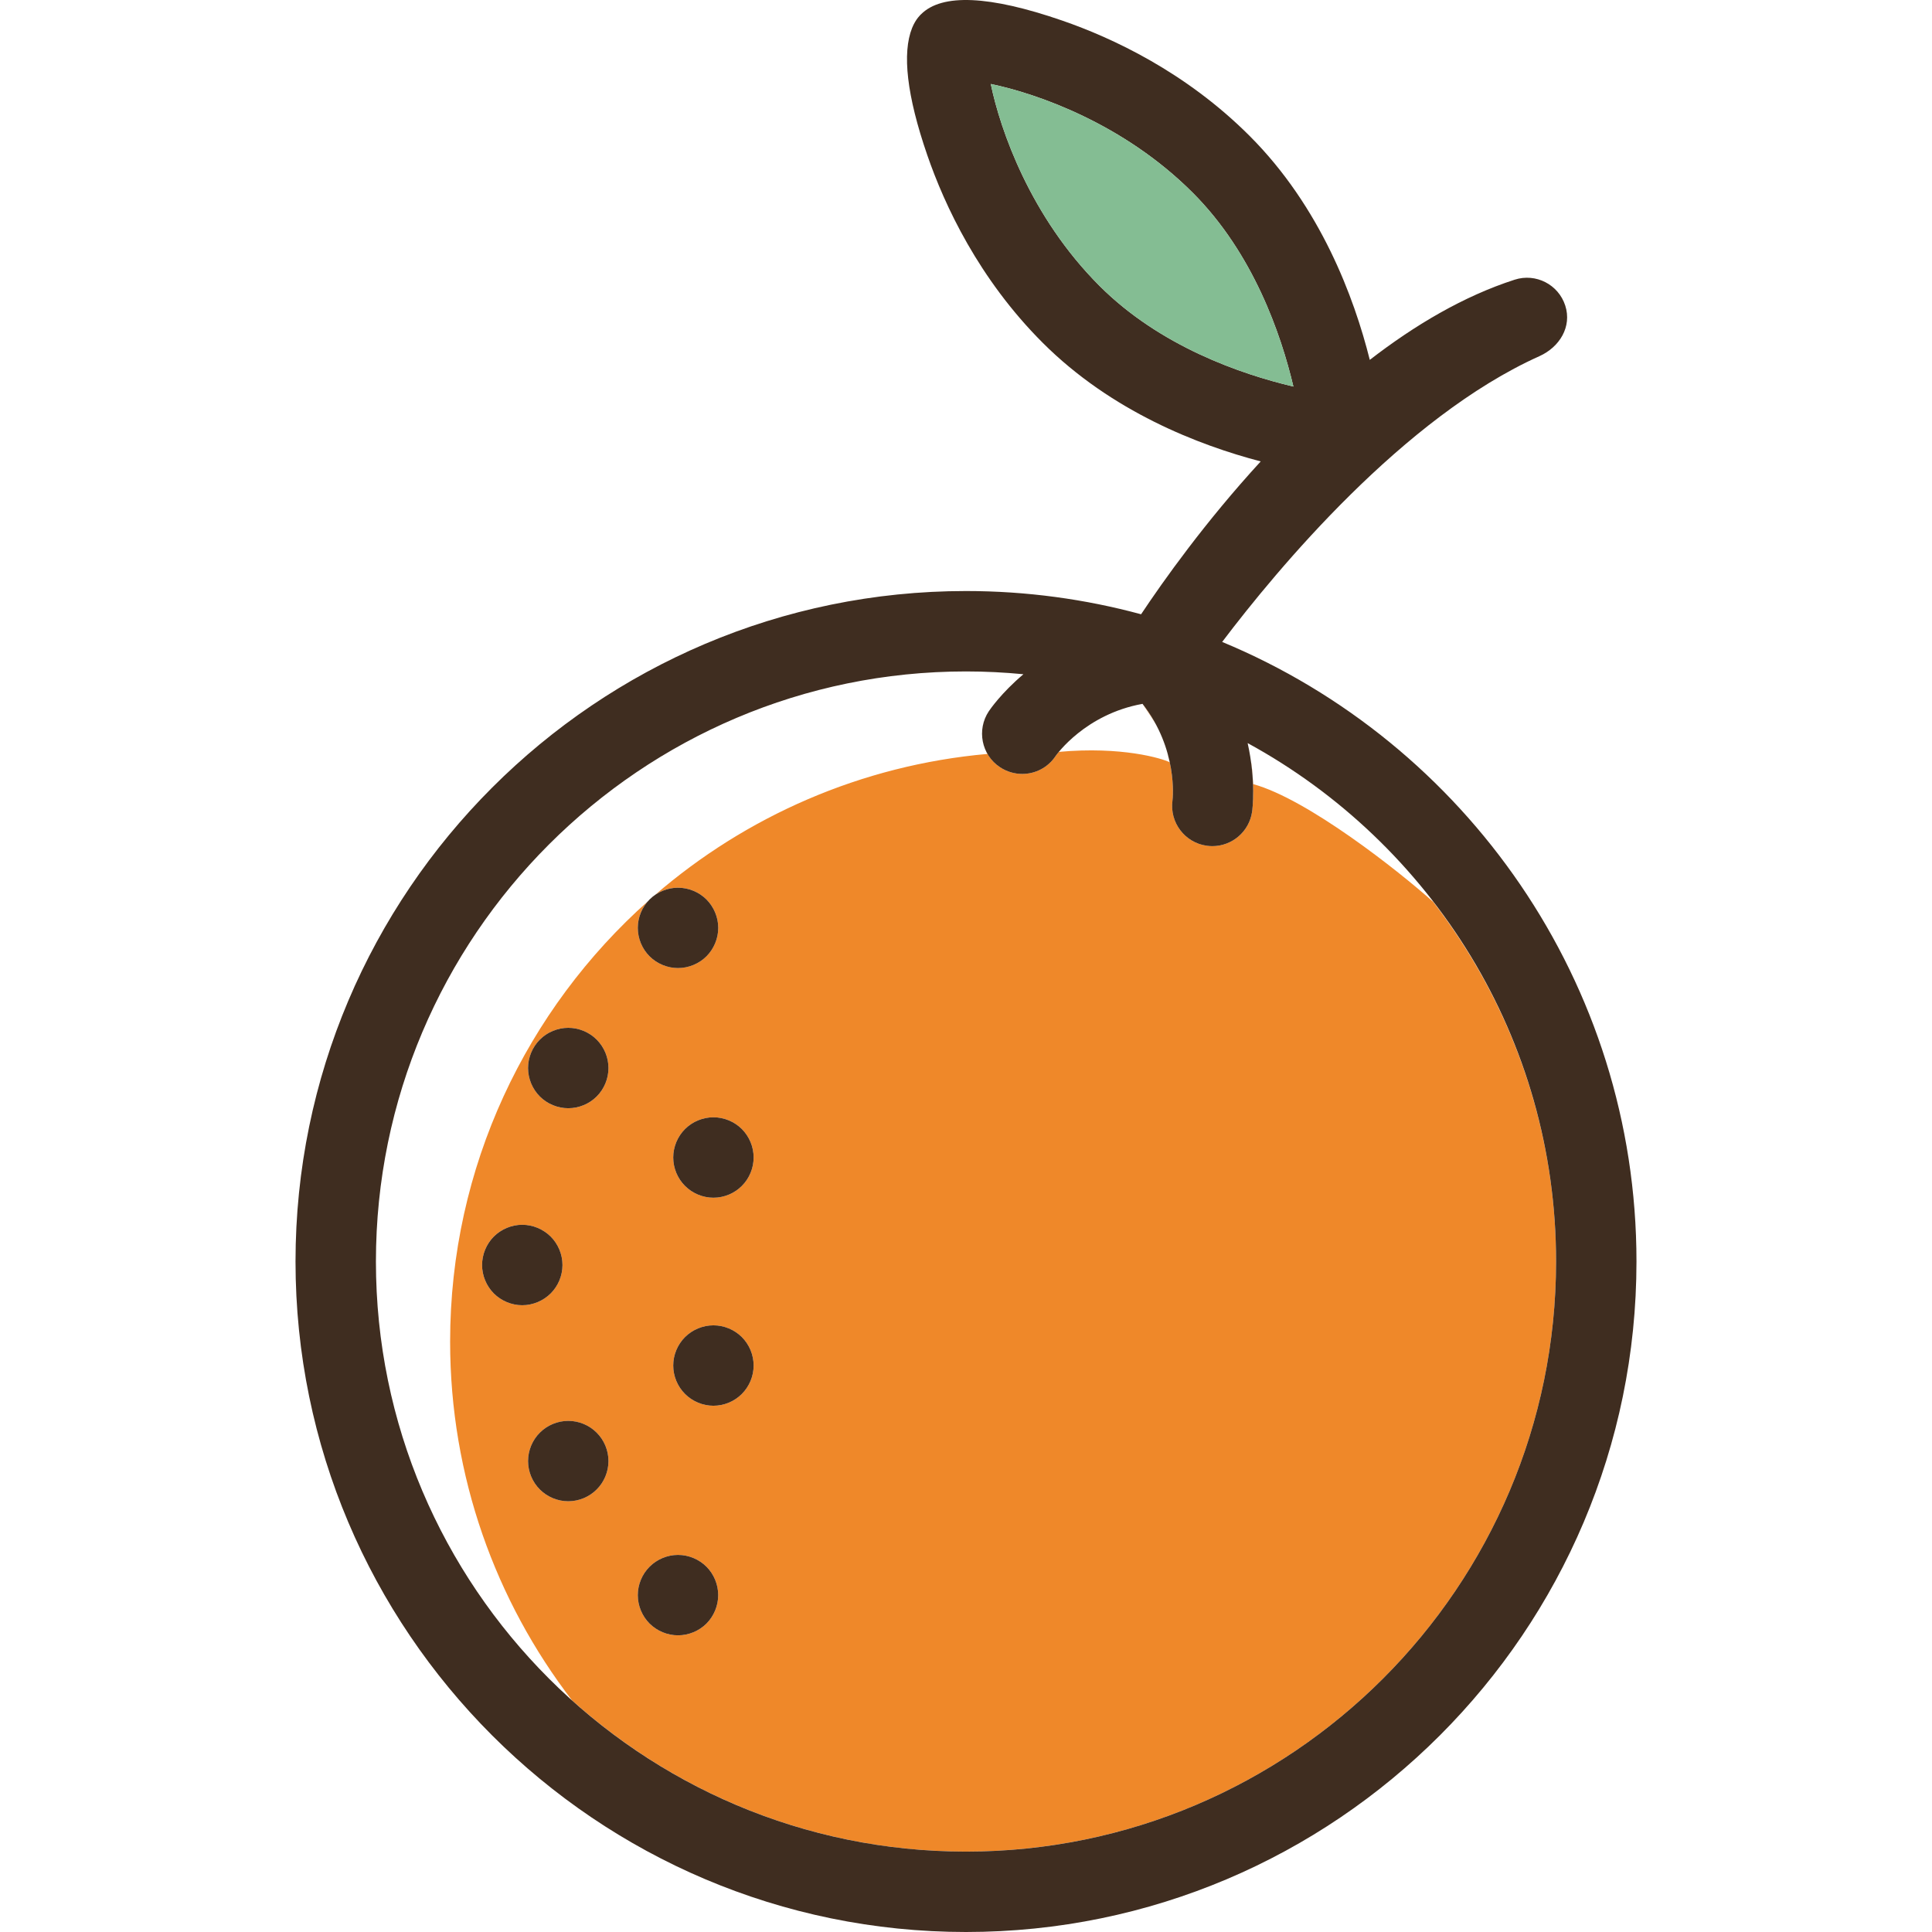
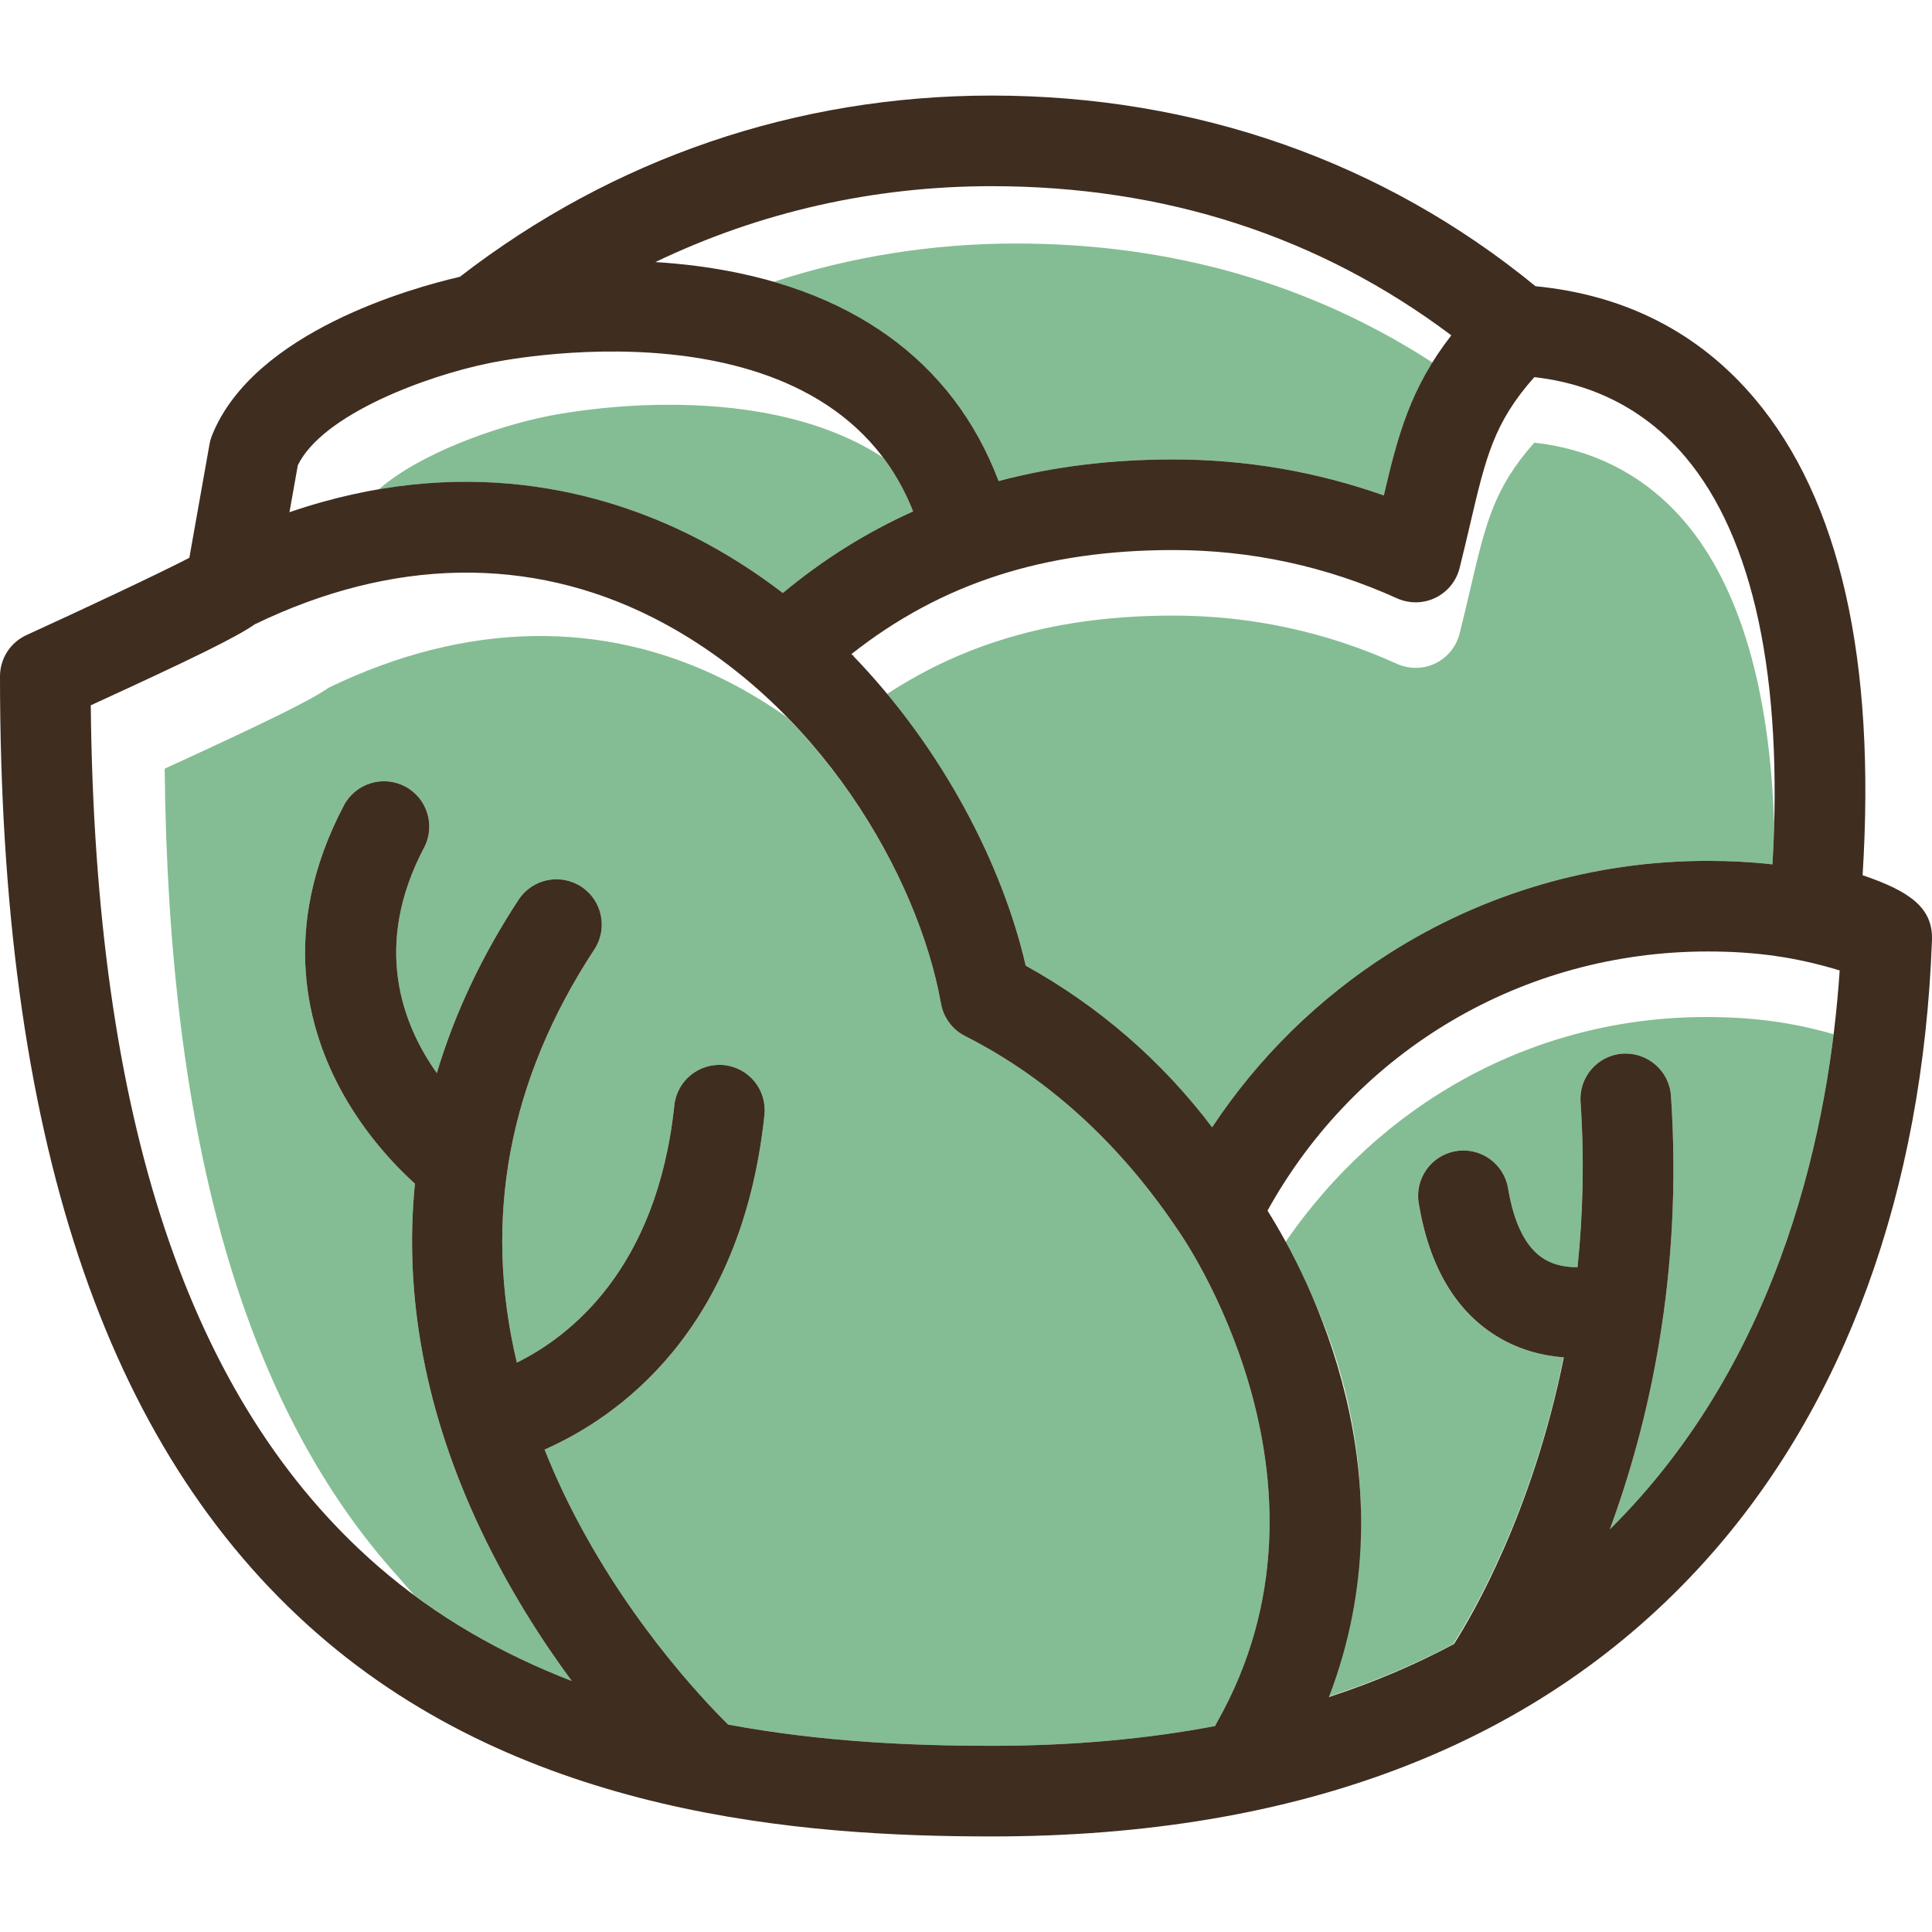
- <svg xmlns="http://www.w3.org/2000/svg" version="1.1" id="Capa_1" x="0px" y="0px" viewBox="0 0 361.416 361.416" style="enable-background:new 0 0 361.416 361.416;" xml:space="preserve">
-   <defs id="defs127" />
-   <g id="g3">
-     <g id="g5">
-       <path style="fill:#ef8829" d="m 207.978,133.396 c 0.759,-0.324 1.563,-0.621 2.405,-0.888 -0.843,0.268 -1.645,0.564 -2.405,0.888 z" id="path7" />
-       <path style="fill:#ef8829" d="m 201.54,137.269 c 0.464,-0.376 0.975,-0.758 1.518,-1.14 -0.545,0.382 -1.053,0.763 -1.518,1.14 z" id="path9" />
-       <path style="fill:#ef8829" d="m 210.908,132.353 c 0.9,-0.265 1.831,-0.506 2.823,-0.686 -0.993,0.181 -1.923,0.421 -2.823,0.686 z" id="path11" />
-       <path style="fill:#ef8829" d="m 200.098,138.525 c 0.353,-0.33 0.748,-0.677 1.172,-1.031 -0.425,0.354 -0.819,0.7 -1.172,1.031 z" id="path13" />
-       <path style="fill:#ef8829" d="m 213.73,131.668 c 1.091,1.582 1.876,2.798 2.48,3.828 -0.68,-1.27 -1.486,-2.554 -2.48,-3.828 z" id="path15" />
-       <path style="fill:#ef8829" d="m 244.686,146.127 c 0.668,0.477 1.333,0.96 1.99,1.452 -0.657,-0.492 -1.321,-0.975 -1.99,-1.452 z" id="path17" />
-       <path style="fill:#ef8829" d="m 250.133,150.286 c 0.609,0.495 1.229,0.977 1.827,1.485 -0.598,-0.507 -1.217,-0.99 -1.827,-1.485 z" id="path19" />
-       <path style="fill:#ef8829" d="m 205.498,134.604 c 0.634,-0.351 1.316,-0.686 2.027,-1.005 -0.712,0.32 -1.392,0.654 -2.027,1.005 z" id="path21" />
-       <path style="fill:#ef8829" d="m 239.134,142.393 c 0.605,0.379 1.195,0.779 1.792,1.169 -0.598,-0.39 -1.187,-0.79 -1.792,-1.169 z" id="path23" />
-       <path style="fill:#ef8829" d="m 261.269,160.645 c 0.674,0.721 1.327,1.462 1.982,2.201 -0.656,-0.74 -1.307,-1.48 -1.982,-2.201 z" id="path25" />
-       <path style="fill:#ef8829" d="m 265.616,165.595 c 0.656,0.79 1.306,1.584 1.94,2.392 -0.634,-0.808 -1.284,-1.601 -1.94,-2.392 z" id="path27" />
-       <path style="fill:#ef8829" d="m 203.453,135.86 c 0.581,-0.392 1.193,-0.783 1.86,-1.158 -0.668,0.375 -1.279,0.765 -1.86,1.158 z" id="path29" />
-       <path style="fill:#ef8829" d="m 258.176,157.491 c -0.503,-0.497 -0.986,-1.013 -1.499,-1.5 0.513,0.487 0.996,1.003 1.499,1.5 z" id="path31" />
-       <path style="fill:#ef8829" d="m 183.72,137.16 c 0.004,-0.414 0.042,-0.829 0.114,-1.241 -0.072,0.413 -0.11,0.827 -0.114,1.241 z" id="path33" />
-       <path style="fill:#ef8829" d="m 199.957,138.654 c -0.387,0.367 -0.718,0.705 -1.015,1.022 0.295,-0.315 0.631,-0.657 1.015,-1.022 z" id="path35" />
-       <path style="fill:#ef8829" d="m 184.34,134.253 c 0.178,-0.412 0.38,-0.817 0.637,-1.203 -0.257,0.387 -0.459,0.792 -0.637,1.203 z" id="path37" />
-       <path style="fill:#ef8829" d="m 183.912,135.59 c 0.074,-0.329 0.169,-0.654 0.288,-0.975 -0.119,0.321 -0.215,0.645 -0.288,0.975 z" id="path39" />
-       <path style="fill:#ef8829" d="m 70.947,247.67 c -0.137,-1.293 -0.228,-2.599 -0.319,-3.905 0.092,1.306 0.182,2.612 0.319,3.905 z" id="path41" />
-       <path style="fill:#ef8829" d="m 91.054,300.267 c -0.767,-1.066 -1.526,-2.137 -2.255,-3.23 0.729,1.094 1.489,2.164 2.255,3.23 z" id="path43" />
-       <path style="fill:#ef8829" d="m 106.888,317.977 c -1.316,-1.186 -2.603,-2.402 -3.86,-3.649 1.257,1.247 2.544,2.464 3.86,3.649 z" id="path45" />
-       <path style="fill:#ef8829" d="m 94.788,305.18 c -0.964,-1.194 -1.911,-2.402 -2.825,-3.636 0.914,1.235 1.861,2.442 2.825,3.636 z" id="path47" />
-       <path style="fill:#ef8829" d="m 84.821,290.568 c -0.57,-0.997 -1.133,-1.999 -1.672,-3.016 0.539,1.017 1.102,2.018 1.672,3.016 z" id="path49" />
-       <path style="fill:#ef8829" d="m 87.779,295.447 c -0.653,-1.016 -1.3,-2.037 -1.92,-3.076 0.62,1.039 1.267,2.059 1.92,3.076 z" id="path51" />
-       <path style="fill:#ef8829" d="m 184.181,139.81 c -0.105,-0.291 -0.196,-0.586 -0.264,-0.887 0.069,0.301 0.159,0.596 0.264,0.887 z" id="path53" />
-       <path style="fill:#ef8829" d="m 268.09,168.698 c -6.472,-5.784 -23.465,-19.208 -33.665,-22.017 -0.215,-2.987 -0.184,-2.999 -0.456,-4.495 0.795,5.44 0.314,9.29 0.264,9.631 -0.531,3.756 -3.751,6.468 -7.437,6.468 -0.35,0 -0.705,-0.025 -1.063,-0.076 -4.091,-0.579 -6.947,-4.351 -6.4,-8.44 0.04,-0.34 0.436,-4.156 -0.991,-9.074 0.145,0.573 0.292,1.179 0.473,1.9 -1.477,-0.74 -9.025,-3.008 -20.739,-1.943 0.192,-0.232 0.443,-0.518 0.726,-0.825 -0.821,0.892 -1.276,1.521 -1.342,1.615 -1.444,2.169 -3.811,3.334 -6.228,3.334 -1.438,0 -2.891,-0.412 -4.182,-1.27 -1.207,-0.804 -2.084,-1.91 -2.642,-3.143 0.103,0.226 0.203,0.454 0.329,0.67 -23.67,2.104 -45.217,11.703 -62.237,26.412 -0.348,0.244 -0.679,0.511 -0.982,0.812 1.403,-1.394 3.338,-2.196 5.314,-2.196 1.985,0 3.921,0.802 5.324,2.196 1.395,1.403 2.206,3.339 2.206,5.315 0,1.985 -0.812,3.921 -2.206,5.324 -1.404,1.394 -3.339,2.196 -5.324,2.196 -1.976,0 -3.911,-0.802 -5.314,-2.196 -1.404,-1.404 -2.206,-3.339 -2.206,-5.324 0,-1.975 0.802,-3.911 2.206,-5.315 -0.089,0.089 -0.168,0.186 -0.252,0.279 -22.724,20.233 -37.063,49.691 -37.063,82.438 0,25.223 8.51,48.492 22.801,67.102 19.558,17.579 45.4,28.297 73.704,28.297 60.867,0 110.385,-49.519 110.385,-110.386 -0.001,-25.319 -8.611,-48.644 -23.003,-67.289 z M 92.376,241.962 c -1.394,-1.404 -2.196,-3.339 -2.196,-5.315 0,-1.985 0.802,-3.92 2.196,-5.324 1.404,-1.394 3.339,-2.206 5.314,-2.206 1.986,0 3.921,0.813 5.325,2.206 1.403,1.404 2.206,3.339 2.206,5.324 0,1.976 -0.803,3.911 -2.206,5.315 -1.404,1.394 -3.339,2.205 -5.325,2.205 -1.974,0 -3.909,-0.811 -5.314,-2.205 z m 19.244,36.671 c -1.395,1.404 -3.339,2.206 -5.315,2.206 -1.975,0 -3.92,-0.802 -5.314,-2.206 -1.404,-1.393 -2.206,-3.339 -2.206,-5.315 0,-1.985 0.803,-3.921 2.206,-5.314 1.394,-1.404 3.339,-2.206 5.314,-2.206 1.976,0 3.921,0.802 5.315,2.206 1.403,1.393 2.205,3.329 2.205,5.314 0,1.975 -0.802,3.921 -2.205,5.315 z m 0,-73.513 c -1.395,1.393 -3.329,2.196 -5.315,2.196 -1.985,0 -3.92,-0.802 -5.314,-2.196 -1.404,-1.404 -2.206,-3.339 -2.206,-5.325 0,-1.975 0.803,-3.91 2.206,-5.314 1.394,-1.403 3.339,-2.206 5.314,-2.206 1.976,0 3.911,0.803 5.315,2.206 1.403,1.404 2.205,3.339 2.205,5.314 0,1.986 -0.802,3.921 -2.205,5.325 z m 20.536,98.602 c -1.404,1.393 -3.339,2.196 -5.324,2.196 -1.976,0 -3.911,-0.802 -5.314,-2.196 -1.404,-1.404 -2.206,-3.349 -2.206,-5.325 0,-1.975 0.802,-3.92 2.206,-5.314 1.403,-1.404 3.338,-2.206 5.314,-2.206 1.985,0 3.921,0.803 5.324,2.206 1.395,1.394 2.196,3.339 2.196,5.314 0.001,1.976 -0.801,3.921 -2.196,5.325 z m 6.619,-42.958 c -1.394,1.403 -3.329,2.205 -5.315,2.205 -1.975,0 -3.92,-0.802 -5.314,-2.205 -1.404,-1.394 -2.206,-3.339 -2.206,-5.315 0,-1.985 0.803,-3.92 2.206,-5.324 1.395,-1.393 3.339,-2.196 5.314,-2.196 1.976,0 3.921,0.803 5.315,2.196 1.404,1.404 2.205,3.339 2.205,5.324 0,1.976 -0.802,3.911 -2.205,5.315 z m 0,-38.918 c -1.394,1.405 -3.329,2.206 -5.315,2.206 -1.975,0 -3.92,-0.802 -5.314,-2.206 -1.404,-1.393 -2.206,-3.339 -2.206,-5.314 0,-1.985 0.803,-3.921 2.206,-5.324 1.395,-1.395 3.339,-2.197 5.314,-2.197 1.976,0 3.921,0.802 5.315,2.197 1.404,1.403 2.205,3.339 2.205,5.324 0,1.975 -0.802,3.921 -2.205,5.314 z" id="path55" />
-       <path style="fill:#ef8829" d="m 183.826,138.432 c -0.046,-0.286 -0.074,-0.575 -0.086,-0.866 0.013,0.291 0.04,0.579 0.086,0.866 z" id="path57" />
-       <path style="fill:#ef8829" d="m 72.757,259.017 c -0.232,-1.091 -0.433,-2.193 -0.632,-3.296 0.2,1.103 0.4,2.205 0.632,3.296 z" id="path59" />
-       <path style="fill:#ef8829" d="m 74.092,264.552 c -0.283,-1.056 -0.54,-2.123 -0.792,-3.192 0.252,1.069 0.509,2.135 0.792,3.192 z" id="path61" />
-       <path style="fill:#ef8829" d="m 71.708,253.39 c -0.184,-1.154 -0.328,-2.32 -0.476,-3.485 0.147,1.165 0.292,2.331 0.476,3.485 z" id="path63" />
-       <path style="fill:#ef8829" d="m 95.343,305.887 c 2.376,2.897 4.895,5.671 7.549,8.312 -2.654,-2.641 -5.172,-5.416 -7.549,-8.312 z" id="path65" />
-       <path style="fill:#ef8829" d="m 82.141,285.589 c -0.502,-0.993 -0.994,-1.993 -1.467,-3.003 0.473,1.011 0.965,2.009 1.467,3.003 z" id="path67" />
-       <path style="fill:#ef8829" d="m 70.483,241.87 c -0.103,-1.948 -0.16,-3.908 -0.16,-5.881 0,1.973 0.058,3.933 0.16,5.881 z" id="path69" />
-       <path style="fill:#ef8829" d="m 79.729,280.5 c -0.442,-0.999 -0.871,-2.006 -1.284,-3.02 0.413,1.014 0.842,2.02 1.284,3.02 z" id="path71" />
-       <path style="fill:#ef8829" d="m 77.582,275.296 c -0.387,-1.012 -0.757,-2.033 -1.115,-3.06 0.358,1.027 0.728,2.047 1.115,3.06 z" id="path73" />
-       <path style="fill:#ef8829" d="m 75.702,269.979 c -0.335,-1.031 -0.648,-2.072 -0.953,-3.117 0.305,1.044 0.618,2.085 0.953,3.117 z" id="path75" />
+ <svg xmlns="http://www.w3.org/2000/svg" version="1.1" id="Capa_1" x="0px" y="0px" viewBox="0 0 320.718 320.718" style="enable-background:new 0 0 320.718 320.718;" xml:space="preserve">
+   <g>
+     <g>
+       <path style="fill:#84BD93;" d="M304.379,171.685c-6.832-1.982-13.496-2.859-21.13-2.859c-28.589,0-54.084,14.214-70.084,37.686    c0-0.001,0-0.001,0-0.001c9,14.464,19.373,43.49,7.203,75.204c7.565-2.472,14.592-5.434,20.885-8.812    c2.964-4.646,13.099-21.798,18.288-47.575c-3.365-0.25-7.082-1.137-10.728-3.282c-7.089-4.171-11.561-11.677-13.319-22.309    c-0.678-4.097,2.102-7.969,6.2-8.647c4.098-0.675,7.973,2.094,8.65,6.193c0.997,6.026,3.058,9.996,6.123,11.799    c1.731,1.019,3.705,1.294,5.407,1.276c0.883-8.495,1.162-17.666,0.502-27.438c-0.279-4.144,2.854-7.73,6.998-8.011    c4.135-0.251,7.73,2.854,8.011,6.998c2.015,29.851-3.711,54.489-10.151,71.971C292.357,229.024,301.358,196.167,304.379,171.685z" />
+       <path style="fill:#84BD93;" d="M304.405,171.49c0.19-1.554,0.35-3.06,0.494-4.541C304.754,168.431,304.595,169.938,304.405,171.49    z" />
+       <path style="fill:#84BD93;" d="M304.985,166.14c0.162-1.736,0.298-3.424,0.405-5.044    C305.283,162.716,305.148,164.402,304.985,166.14z" />
    </g>
-     <path style="fill:#3f2d20" d="m 133.46,209.011 c -1.975,0 -3.92,0.802 -5.314,2.197 -1.403,1.403 -2.206,3.339 -2.206,5.324 0,1.975 0.803,3.921 2.206,5.315 1.395,1.404 3.339,2.206 5.314,2.206 1.986,0 3.921,-0.802 5.315,-2.206 1.403,-1.393 2.205,-3.339 2.205,-5.315 0,-1.985 -0.802,-3.921 -2.205,-5.324 -1.394,-1.395 -3.339,-2.197 -5.315,-2.197 z" id="path77" />
-     <path style="fill:#3f2d20" d="m 133.46,247.928 c -1.975,0 -3.92,0.803 -5.314,2.196 -1.403,1.404 -2.206,3.339 -2.206,5.324 0,1.976 0.803,3.921 2.206,5.316 1.395,1.403 3.339,2.205 5.314,2.205 1.986,0 3.921,-0.802 5.315,-2.205 1.403,-1.404 2.205,-3.339 2.205,-5.316 0,-1.985 -0.802,-3.92 -2.205,-5.324 -1.394,-1.393 -3.339,-2.196 -5.315,-2.196 z" id="path79" />
-     <path style="fill:#3f2d20" d="m 126.832,290.876 c -1.976,0 -3.911,0.803 -5.314,2.206 -1.404,1.394 -2.206,3.339 -2.206,5.314 0,1.976 0.802,3.921 2.206,5.325 1.403,1.393 3.338,2.196 5.314,2.196 1.985,0 3.921,-0.802 5.324,-2.196 1.395,-1.404 2.197,-3.349 2.197,-5.325 0,-1.975 -0.802,-3.92 -2.197,-5.314 -1.403,-1.402 -3.339,-2.206 -5.324,-2.206 z" id="path81" />
-     <path style="fill:#3f2d20" d="m 126.832,181.094 c 1.985,0 3.921,-0.802 5.324,-2.196 1.395,-1.404 2.206,-3.339 2.206,-5.324 0,-1.975 -0.812,-3.911 -2.206,-5.314 -1.403,-1.395 -3.339,-2.197 -5.324,-2.197 -1.976,0 -3.911,0.802 -5.314,2.197 -1.404,1.403 -2.206,3.339 -2.206,5.314 0,1.985 0.802,3.921 2.206,5.324 1.403,1.394 3.338,2.196 5.314,2.196 z" id="path83" />
-     <path style="fill:#3f2d20" d="m 106.305,192.274 c -1.975,0 -3.92,0.803 -5.315,2.206 -1.403,1.404 -2.206,3.339 -2.206,5.314 0,1.986 0.803,3.921 2.206,5.325 1.395,1.393 3.33,2.195 5.315,2.195 1.986,0 3.921,-0.802 5.315,-2.195 1.403,-1.404 2.205,-3.339 2.205,-5.325 0,-1.975 -0.802,-3.91 -2.205,-5.314 -1.404,-1.403 -3.339,-2.206 -5.315,-2.206 z" id="path85" />
-     <path style="fill:#3f2d20" d="m 105.222,236.647 c 0,-1.985 -0.803,-3.92 -2.206,-5.324 -1.404,-1.393 -3.339,-2.206 -5.325,-2.206 -1.975,0 -3.91,0.813 -5.314,2.206 -1.394,1.404 -2.195,3.339 -2.195,5.324 0,1.976 0.802,3.911 2.195,5.315 1.404,1.394 3.339,2.205 5.314,2.205 1.986,0 3.921,-0.812 5.325,-2.205 1.404,-1.404 2.206,-3.339 2.206,-5.315 z" id="path87" />
-     <path style="fill:#3f2d20" d="m 106.305,265.798 c -1.975,0 -3.92,0.802 -5.315,2.206 -1.403,1.393 -2.206,3.329 -2.206,5.315 0,1.975 0.803,3.921 2.206,5.314 1.395,1.404 3.339,2.206 5.315,2.206 1.976,0 3.921,-0.802 5.315,-2.206 1.403,-1.393 2.205,-3.339 2.205,-5.314 0,-1.985 -0.802,-3.921 -2.205,-5.315 -1.394,-1.405 -3.339,-2.206 -5.315,-2.206 z" id="path89" />
-     <path style="fill:#3f2d20" d="m 228.629,120.085 c 10.321,-13.64 33.961,-42.056 59.333,-53.45 3.788,-1.701 6.122,-5.513 4.848,-9.466 -1.275,-3.954 -5.515,-6.124 -9.466,-4.848 -9.575,3.089 -18.718,8.52 -27.1,15.001 C 253.318,55.647 247.033,38.696 233.758,25.42 221.797,13.459 208.072,7.08 198.663,3.834 185.085,-0.85 176.218,-1.244 172.305,2.664 c 0,0 -0.991,0.85 -1.676,2.556 -1.884,4.689 -1.016,12.632 2.836,23.8 3.245,9.409 9.624,23.136 21.585,35.096 12.86,12.86 29.17,19.159 40.79,22.202 -10.408,11.331 -18.267,22.417 -22.378,28.593 -10.445,-2.829 -21.424,-4.348 -32.755,-4.348 -69.16,0 -125.425,56.265 -125.425,125.426 0,69.161 56.266,125.427 125.425,125.427 69.162,0 125.426,-56.266 125.426,-125.427 0.001,-52.197 -32.051,-97.042 -77.504,-115.904 z m -5.507,-84.03 c 11.31,11.31 16.516,26.467 18.833,36.257 -9.797,-2.315 -24.956,-7.521 -36.268,-18.834 -12.95,-12.949 -18.553,-29.142 -20.345,-37.77 8.625,1.79 24.826,7.393 37.78,20.347 z M 70.323,235.989 c 0,-60.866 49.519,-110.385 110.384,-110.385 3.623,0 7.206,0.181 10.743,0.524 -4.142,3.497 -6.283,6.638 -6.473,6.922 -2.301,3.458 -1.385,8.155 2.072,10.458 1.291,0.858 2.744,1.27 4.182,1.27 2.417,0 4.785,-1.165 6.228,-3.334 0.243,-0.35 5.593,-7.841 16.271,-9.776 6.624,8.489 5.664,17.568 5.601,18.102 -0.546,4.089 2.309,7.862 6.401,8.44 0.358,0.051 0.713,0.076 1.064,0.076 3.686,0 6.906,-2.713 7.436,-6.468 0.059,-0.406 0.748,-5.719 -0.838,-12.807 34.345,18.733 57.698,55.18 57.698,96.979 0,60.867 -49.518,110.386 -110.385,110.386 C 119.842,346.374 70.323,296.856 70.323,235.989 Z" id="path91" />
-     <path style="fill:#84bd93" d="M 241.955,72.312 C 239.638,62.521 234.432,47.365 223.122,36.055 210.168,23.1 193.967,17.498 185.342,15.708 c 1.792,8.628 7.395,24.821 20.345,37.77 11.312,11.314 26.471,16.52 36.268,18.834 z" id="path93" />
+     <g>
+       <path style="fill:#84BD93;" d="M195.769,204.543c-9.079-13.633-20.883-25.129-35.552-32.548c-2.11-1.068-3.596-3.065-4.01-5.394    c-2.868-16.124-13.233-36.862-30.211-51.966c1.629,1.452,3.207,2.947,4.714,4.493c-3.171-2.243-6.517-4.294-10.055-6.083    c-20.415-10.323-43.245-9.934-66.073,1.103c-3.155,2.191-10.192,5.631-27.245,13.456c0.624,62.138,13.408,106.293,38.96,134.375    c0.802,0.952,1.616,1.887,2.445,2.806c8.218,6.096,17.071,10.748,26.169,14.261c-5.027-6.817-10.39-15.191-14.98-24.821    c-9.257-19.42-12.923-38.862-11.053-57.722c-3.218-2.927-8.028-7.963-11.876-14.806c-5.934-10.551-10.737-27.442,0.082-47.988    c1.936-3.675,6.485-5.087,10.159-3.151c3.675,1.936,5.086,6.484,3.15,10.159c-8.604,16.341-3.608,29.355,2.12,37.419    c2.946-9.846,7.467-19.47,13.572-28.776c2.279-3.475,6.941-4.441,10.414-2.162c3.473,2.279,4.441,6.941,2.162,10.413    C84.41,179.331,80.122,202.323,85.797,226.2c8.705-4.288,23.264-15.437,26.143-42.699c0.438-4.129,4.117-7.101,8.27-6.689    c4.131,0.437,7.125,4.138,6.689,8.27c-3.814,36.124-24.661,50.334-36.498,55.551c0.944,2.367,1.972,4.74,3.107,7.121    c9.537,20.009,22.965,34.187,27.367,38.531c15.719,2.931,30.988,3.528,43.731,3.528c13.641,0,25.955-1.17,37.102-3.283    c0.092-0.202,0.189-0.403,0.3-0.598C224.825,245.734,195.779,204.558,195.769,204.543z" />
+       <path style="fill:#84BD93;" d="M67.46,263.823c-0.479-0.367-0.961-0.728-1.435-1.105C66.499,263.096,66.981,263.456,67.46,263.823    z" />
+       <path style="fill:#84BD93;" d="M119.637,109.502c-1.298-0.953-2.633-1.864-3.995-2.746    C117.002,107.639,118.34,108.549,119.637,109.502z" />
+       <path style="fill:#84BD93;" d="M125.15,113.909c-1.321-1.146-2.679-2.256-4.078-3.328    C122.468,111.655,123.83,112.763,125.15,113.909z" />
+       <path style="fill:#84BD93;" d="M114.105,105.758c-1.856-1.143-3.753-2.235-5.722-3.231    C110.352,103.523,112.25,104.614,114.105,105.758z" />
+     </g>
+     <g>
+       <path style="fill:#84BD93;" d="M293.182,110.308c0.11,0.769,0.224,1.533,0.321,2.319    C293.406,111.842,293.292,111.077,293.182,110.308z" />
+       <path style="fill:#84BD93;" d="M293.738,114.762c0.088,0.827,0.182,1.646,0.257,2.491    C293.92,116.409,293.826,115.589,293.738,114.762z" />
+       <path style="fill:#84BD93;" d="M292.48,105.999c0.133,0.723,0.266,1.446,0.387,2.185    C292.746,107.445,292.613,106.723,292.48,105.999z" />
+       <path style="fill:#84BD93;" d="M294.402,123.555c0.102,2.226,0.16,4.506,0.174,6.84    C294.563,128.062,294.505,125.782,294.402,123.555z" />
+       <path style="fill:#84BD93;" d="M294.543,135.047c0.02-1.047,0.046-2.102,0.048-3.129C294.589,132.945,294.563,134,294.543,135.047    z" />
+       <path style="fill:#84BD93;" d="M294.149,119.33c0.067,0.905,0.141,1.8,0.192,2.724C294.29,121.13,294.215,120.235,294.149,119.33z    " />
+       <path style="fill:#84BD93;" d="M290.65,97.933c0.175,0.636,0.346,1.278,0.509,1.929C290.996,99.21,290.825,98.568,290.65,97.933z" />
+       <path style="fill:#84BD93;" d="M291.636,101.871c0.155,0.681,0.308,1.365,0.45,2.062    C291.943,103.235,291.79,102.552,291.636,101.871z" />
+       <path style="fill:#84BD93;" d="M281.759,78.401c0.215,0.298,0.415,0.62,0.626,0.927C282.174,79.021,281.974,78.699,281.759,78.401    z" />
+       <path style="fill:#84BD93;" d="M283.593,81.148c0.241,0.388,0.466,0.8,0.699,1.2C284.06,81.948,283.834,81.536,283.593,81.148z" />
+       <path style="fill:#84BD93;" d="M289.522,94.182c0.194,0.591,0.381,1.19,0.564,1.796C289.904,95.373,289.716,94.773,289.522,94.182    z" />
+       <path style="fill:#84BD93;" d="M146.266,114.03c-1.577-1.854-3.204-3.681-4.922-5.448    C143.062,110.349,144.687,112.178,146.266,114.03z" />
+       <path style="fill:#84BD93;" d="M279.786,86.745c-8.865-10.501-19.678-12.651-25.084-13.26c-6.69,7.534-8.044,13.246-10.657,24.415    c-0.527,2.249-1.091,4.659-1.746,7.275c-0.541,2.163-2.015,3.974-4.024,4.944c-2.008,0.97-4.344,0.998-6.374,0.079    c-11.737-5.314-24.234-8.009-37.145-8.009c-18.625,0-34.006,4.188-47.486,13.008c-0.053-0.064-0.11-0.125-0.162-0.189    c12.054,14.469,19.913,31.106,23.16,45.291c12.131,6.711,22.639,15.836,30.951,26.831c7.636-11.536,17.642-21.384,29.41-28.873    c15.787-10.042,34.063-15.351,52.854-15.351c3.754,0,7.297,0.195,10.749,0.582c0.132-2.251,0.217-4.448,0.278-6.617    C293.821,114.577,288.844,97.475,279.786,86.745z" />
+       <path style="fill:#84BD93;" d="M285.285,84.099c0.24,0.452,0.467,0.923,0.698,1.388C285.752,85.023,285.526,84.551,285.285,84.099    z" />
+       <path style="fill:#84BD93;" d="M288.251,90.623c0.212,0.546,0.414,1.105,0.616,1.666    C288.666,91.727,288.463,91.169,288.251,90.623z" />
+       <path style="fill:#84BD93;" d="M286.839,87.261c0.228,0.5,0.444,1.016,0.662,1.531C287.283,88.277,287.067,87.761,286.839,87.261z    " />
+     </g>
+     <g>
+       <path style="fill:#84BD93;" d="M122.922,45.422c-0.353-0.076-0.707-0.153-1.064-0.225    C122.215,45.269,122.568,45.346,122.922,45.422z" />
+       <path style="fill:#84BD93;" d="M237.781,60.17c-20.244-13.099-43.408-19.746-69.096-19.746c-13.909,0-27.429,2.171-40.258,6.365    l0,0c18.351,5.313,31.085,16.55,37.346,33.066c8.994-2.393,18.628-3.586,28.982-3.586c12.027,0,23.75,2.006,34.96,5.971    c1.989-8.471,3.797-15.439,8.521-22.761C238.089,59.708,237.924,59.94,237.781,60.17z" />
+       <path style="fill:#84BD93;" d="M238.882,58.498c0.636-0.937,1.298-1.878,2.041-2.833C240.18,56.62,239.515,57.562,238.882,58.498z    " />
+     </g>
+     <g>
+       <path style="fill:#84BD93;" d="M125.87,61.833c0.391,0.129,0.777,0.275,1.165,0.412C126.646,62.108,126.261,61.961,125.87,61.833z    " />
+       <path style="fill:#84BD93;" d="M110.425,58.757c0.419,0.039,0.839,0.078,1.261,0.124    C111.263,58.835,110.845,58.795,110.425,58.757z" />
+       <path style="fill:#84BD93;" d="M128.646,62.832c0.41,0.16,0.813,0.336,1.219,0.506C129.46,63.168,129.056,62.992,128.646,62.832z" />
+       <path style="fill:#84BD93;" d="M123.057,60.982c0.301,0.083,0.599,0.182,0.899,0.269    C123.656,61.164,123.358,61.065,123.057,60.982z" />
+       <path style="fill:#84BD93;" d="M113.263,59.07c0.424,0.054,0.847,0.105,1.272,0.166C114.109,59.175,113.687,59.123,113.263,59.07z    " />
+       <path style="fill:#84BD93;" d="M119.198,60.064c0.354,0.074,0.708,0.139,1.061,0.219    C119.906,60.204,119.552,60.139,119.198,60.064z" />
+       <path style="fill:#84BD93;" d="M116.17,59.496c0.409,0.068,0.817,0.13,1.226,0.205C116.986,59.625,116.578,59.563,116.17,59.496z" />
+       <path style="fill:#84BD93;" d="M131.363,63.988c0.414,0.19,0.823,0.394,1.231,0.596C132.186,64.382,131.778,64.179,131.363,63.988    z" />
+       <path style="fill:#84BD93;" d="M143.669,72.567c0.306,0.316,0.619,0.621,0.916,0.95C144.289,73.188,143.975,72.883,143.669,72.567    z" />
+       <path style="fill:#84BD93;" d="M142.442,71.334c-0.336-0.316-0.684-0.612-1.03-0.913    C141.758,70.722,142.106,71.018,142.442,71.334z" />
+       <path style="fill:#84BD93;" d="M145.877,75.069c0.23,0.286,0.473,0.555,0.696,0.851C146.35,75.624,146.107,75.355,145.877,75.069z    " />
+       <path style="fill:#84BD93;" d="M136.58,66.818c0.392,0.248,0.782,0.502,1.166,0.764C137.361,67.32,136.972,67.067,136.58,66.818z" />
+       <path style="fill:#84BD93;" d="M134.012,65.313c0.407,0.219,0.808,0.448,1.208,0.681C134.82,65.761,134.419,65.532,134.012,65.313    z" />
+       <path style="fill:#84BD93;" d="M103.365,58.375c-0.371-0.006-0.742-0.014-1.108-0.016    C102.622,58.362,102.994,58.369,103.365,58.375z" />
+       <path style="fill:#84BD93;" d="M139.047,68.513c0.373,0.277,0.746,0.554,1.111,0.846C139.793,69.067,139.421,68.79,139.047,68.513    z" />
+       <path style="fill:#84BD93;" d="M86.421,59.41c0.162-0.022,0.324-0.045,0.493-0.067C86.745,59.365,86.585,59.387,86.421,59.41z" />
+       <path style="fill:#84BD93;" d="M84.98,59.619c0.119-0.018,0.241-0.037,0.366-0.055C85.22,59.582,85.101,59.6,84.98,59.619z" />
+       <path style="fill:#84BD93;" d="M82.763,59.985c0.016-0.003,0.034-0.006,0.049-0.009C82.796,59.979,82.779,59.982,82.763,59.985z" />
+       <path style="fill:#84BD93;" d="M83.76,59.813c0.067-0.011,0.139-0.023,0.209-0.034C83.898,59.79,83.828,59.801,83.76,59.813z" />
+       <path style="fill:#84BD93;" d="M57.59,82.309c-1.125,0.261-2.26,0.546-3.405,0.856C55.33,82.854,56.464,82.571,57.59,82.309z" />
+       <path style="fill:#84BD93;" d="M48.165,85.026v0.001c2-0.547,3.173-1.027,4.737-1.478C51.339,83.999,50.165,84.479,48.165,85.026z    " />
+       <path style="fill:#84BD93;" d="M146.597,75.954c-21.685-14.143-55.375-6.94-55.825-6.84c-0.025,0.006-0.05,0.006-0.074,0.011    c-0.027,0.006-0.054,0.016-0.081,0.021c-8.155,1.653-20.84,6.054-27.719,12.076c-1.297,0.221-2.61,0.481-3.934,0.767    c23.673-5.124,42.994,0.435,56.207,7.116c5.278,2.67,10.204,5.827,14.783,9.333c6.72-5.587,13.916-10.083,21.624-13.542    C150.243,81.516,148.555,78.555,146.597,75.954z" />
+       <path style="fill:#84BD93;" d="M92.223,58.764c0.144-0.012,0.28-0.026,0.426-0.038C92.503,58.738,92.368,58.752,92.223,58.764z" />
+       <path style="fill:#84BD93;" d="M97.242,58.445c0.256-0.01,0.524-0.016,0.784-0.025C97.765,58.429,97.498,58.435,97.242,58.445z" />
+       <path style="fill:#84BD93;" d="M99.696,58.374c0.327-0.006,0.662-0.007,0.994-0.009C100.357,58.367,100.023,58.368,99.696,58.374z    " />
+       <path style="fill:#84BD93;" d="M104.912,58.412c0.388,0.013,0.781,0.029,1.173,0.047    C105.692,58.441,105.301,58.424,104.912,58.412z" />
+       <path style="fill:#84BD93;" d="M89.979,58.978c0.201-0.021,0.394-0.043,0.601-0.064C90.373,58.935,90.181,58.957,89.979,58.978z" />
+       <path style="fill:#84BD93;" d="M88.09,59.193c0.189-0.023,0.374-0.046,0.569-0.069C88.463,59.146,88.28,59.169,88.09,59.193z" />
+       <path style="fill:#84BD93;" d="M107.636,58.541c0.409,0.025,0.819,0.053,1.231,0.083    C108.454,58.594,108.045,58.566,107.636,58.541z" />
+     </g>
+     <path style="fill:#3F2D20;" d="M309.196,145.291c2.249-35.769-3.77-62.371-17.918-79.128c-9.224-10.927-21.459-17.198-36.38-18.65   c-25.28-20.713-56.449-31.649-90.292-31.649c-32.322,0-62.803,10.398-88.268,30.088c-7.727,1.781-34.179,9.045-41.126,26.285   c-0.195,0.482-0.339,0.983-0.43,1.495l-3.351,18.869c-4.983,2.573-16.592,8.051-27.037,12.826C1.717,106.652,0,109.325,0,112.269   c0,76.01,17.256,128.012,52.752,158.976c34.537,30.126,80.378,33.61,111.854,33.61c51.296,0,91.167-15.401,118.51-45.775   c23.078-25.637,36.078-61.262,37.596-103.028C320.9,150.77,317.138,147.976,309.196,145.291z M277.385,181.907   c-0.28-4.144-3.875-7.249-8.01-6.998c-4.144,0.28-7.277,3.866-6.998,8.01c0.66,9.772,0.382,18.943-0.501,27.438   c-1.703,0.018-3.675-0.258-5.407-1.276c-3.065-1.803-5.125-5.773-6.121-11.799c-0.678-4.099-4.549-6.869-8.647-6.193   c-4.098,0.678-6.87,4.55-6.193,8.647c1.759,10.633,6.245,18.139,13.334,22.31c3.646,2.145,7.393,3.032,10.757,3.282   c-5.189,25.777-15.266,42.93-18.23,47.576c-6.293,3.377-13.203,6.34-20.768,8.811c14.017-36.524-3.134-69.496-10.192-80.749   c14.766-26.638,42.379-43.017,73.074-43.017c8.011,0,14.693,0.951,21.908,3.147c-1.645,24.825-9.194,64.131-38.156,92.782   C273.674,236.396,279.401,211.758,277.385,181.907z M202.008,285.931c-0.112,0.196-0.209,0.397-0.301,0.598   c-11.146,2.113-23.46,3.283-37.101,3.283c-12.743,0-28.012-0.597-43.731-3.528c-4.402-4.344-17.829-18.523-27.366-38.531   c-1.135-2.382-2.163-4.754-3.107-7.121c11.837-5.217,32.684-19.427,36.498-55.551c0.436-4.132-2.559-7.833-6.689-8.27   c-4.153-0.411-7.832,2.561-8.27,6.689c-2.879,27.262-17.438,38.411-26.143,42.699c-5.675-23.877-1.387-46.87,12.864-68.589   c2.279-3.472,1.311-8.135-2.162-10.413c-3.472-2.279-8.135-1.312-10.414,2.162c-6.106,9.306-10.627,18.929-13.572,28.776   c-5.728-8.063-10.724-21.078-2.12-37.419c1.936-3.675,0.525-8.223-3.15-10.159c-3.674-1.936-8.223-0.524-10.159,3.151   c-10.819,20.546-6.016,37.437-0.082,47.988c3.847,6.843,8.658,11.879,11.876,14.806c-1.87,18.86,1.796,38.302,11.053,57.722   c4.59,9.629,9.953,18.004,14.98,24.82c-11.394-4.4-22.421-10.546-32.271-19.137c-31.303-27.306-46.884-74.054-47.574-142.824   c17.053-7.825,24.09-11.265,27.245-13.456c22.827-11.036,45.658-11.426,66.073-1.103c27.501,13.907,44.068,42.963,47.823,64.074   c0.414,2.329,1.9,4.327,4.01,5.394c14.669,7.419,26.474,18.914,35.552,32.548C195.779,204.558,224.825,245.734,202.008,285.931z    M81.098,60.309c0.028-0.006,0.054-0.016,0.081-0.022c0.024-0.005,0.049-0.005,0.075-0.011c0.578-0.129,55.875-11.953,70.325,24.62   c-7.709,3.459-14.904,7.955-21.624,13.541c-4.579-3.507-9.505-6.664-14.783-9.333c-15.19-7.68-38.447-13.895-67.117-4.077   l1.382-7.783C53.541,68.762,70.88,62.38,81.098,60.309z M279.785,75.866c11.302,13.388,16.259,36.684,14.446,67.622   c-3.453-0.387-6.996-0.582-10.749-0.582c-18.791,0-37.067,5.309-52.854,15.351c-11.769,7.488-21.774,17.337-29.41,28.873   c-8.312-10.995-18.82-20.12-30.951-26.831c-3.74-16.338-13.579-35.937-28.924-51.718c14.876-11.744,32.002-17.271,53.412-17.271   c12.911,0,25.407,2.695,37.145,8.009c2.03,0.918,4.366,0.891,6.374-0.079c2.008-0.97,3.482-2.781,4.024-4.944   c0.655-2.616,1.219-5.026,1.746-7.275c2.613-11.169,3.967-16.882,10.657-24.415C260.108,63.215,270.92,65.366,279.785,75.866z    M229.716,82.24c-11.21-3.965-22.932-5.971-34.96-5.971c-10.355,0-19.989,1.193-28.982,3.586   c-7.6-20.049-24.715-32.339-49.87-35.669c-2.411-0.319-4.789-0.538-7.11-0.681c17.252-8.281,36.147-12.6,55.813-12.6   c28.792,0,54.425,8.328,76.316,24.76C234.093,64.453,232.046,72.313,229.716,82.24z" />
  </g>
-   <g id="g95" />
-   <g id="g97" />
-   <g id="g99" />
-   <g id="g101" />
-   <g id="g103" />
-   <g id="g105" />
-   <g id="g107" />
-   <g id="g109" />
-   <g id="g111" />
-   <g id="g113" />
-   <g id="g115" />
-   <g id="g117" />
-   <g id="g119" />
-   <g id="g121" />
-   <g id="g123" />
+   <g>
+ </g>
+   <g>
+ </g>
+   <g>
+ </g>
+   <g>
+ </g>
+   <g>
+ </g>
+   <g>
+ </g>
+   <g>
+ </g>
+   <g>
+ </g>
+   <g>
+ </g>
+   <g>
+ </g>
+   <g>
+ </g>
+   <g>
+ </g>
+   <g>
+ </g>
+   <g>
+ </g>
+   <g>
+ </g>
</svg>
